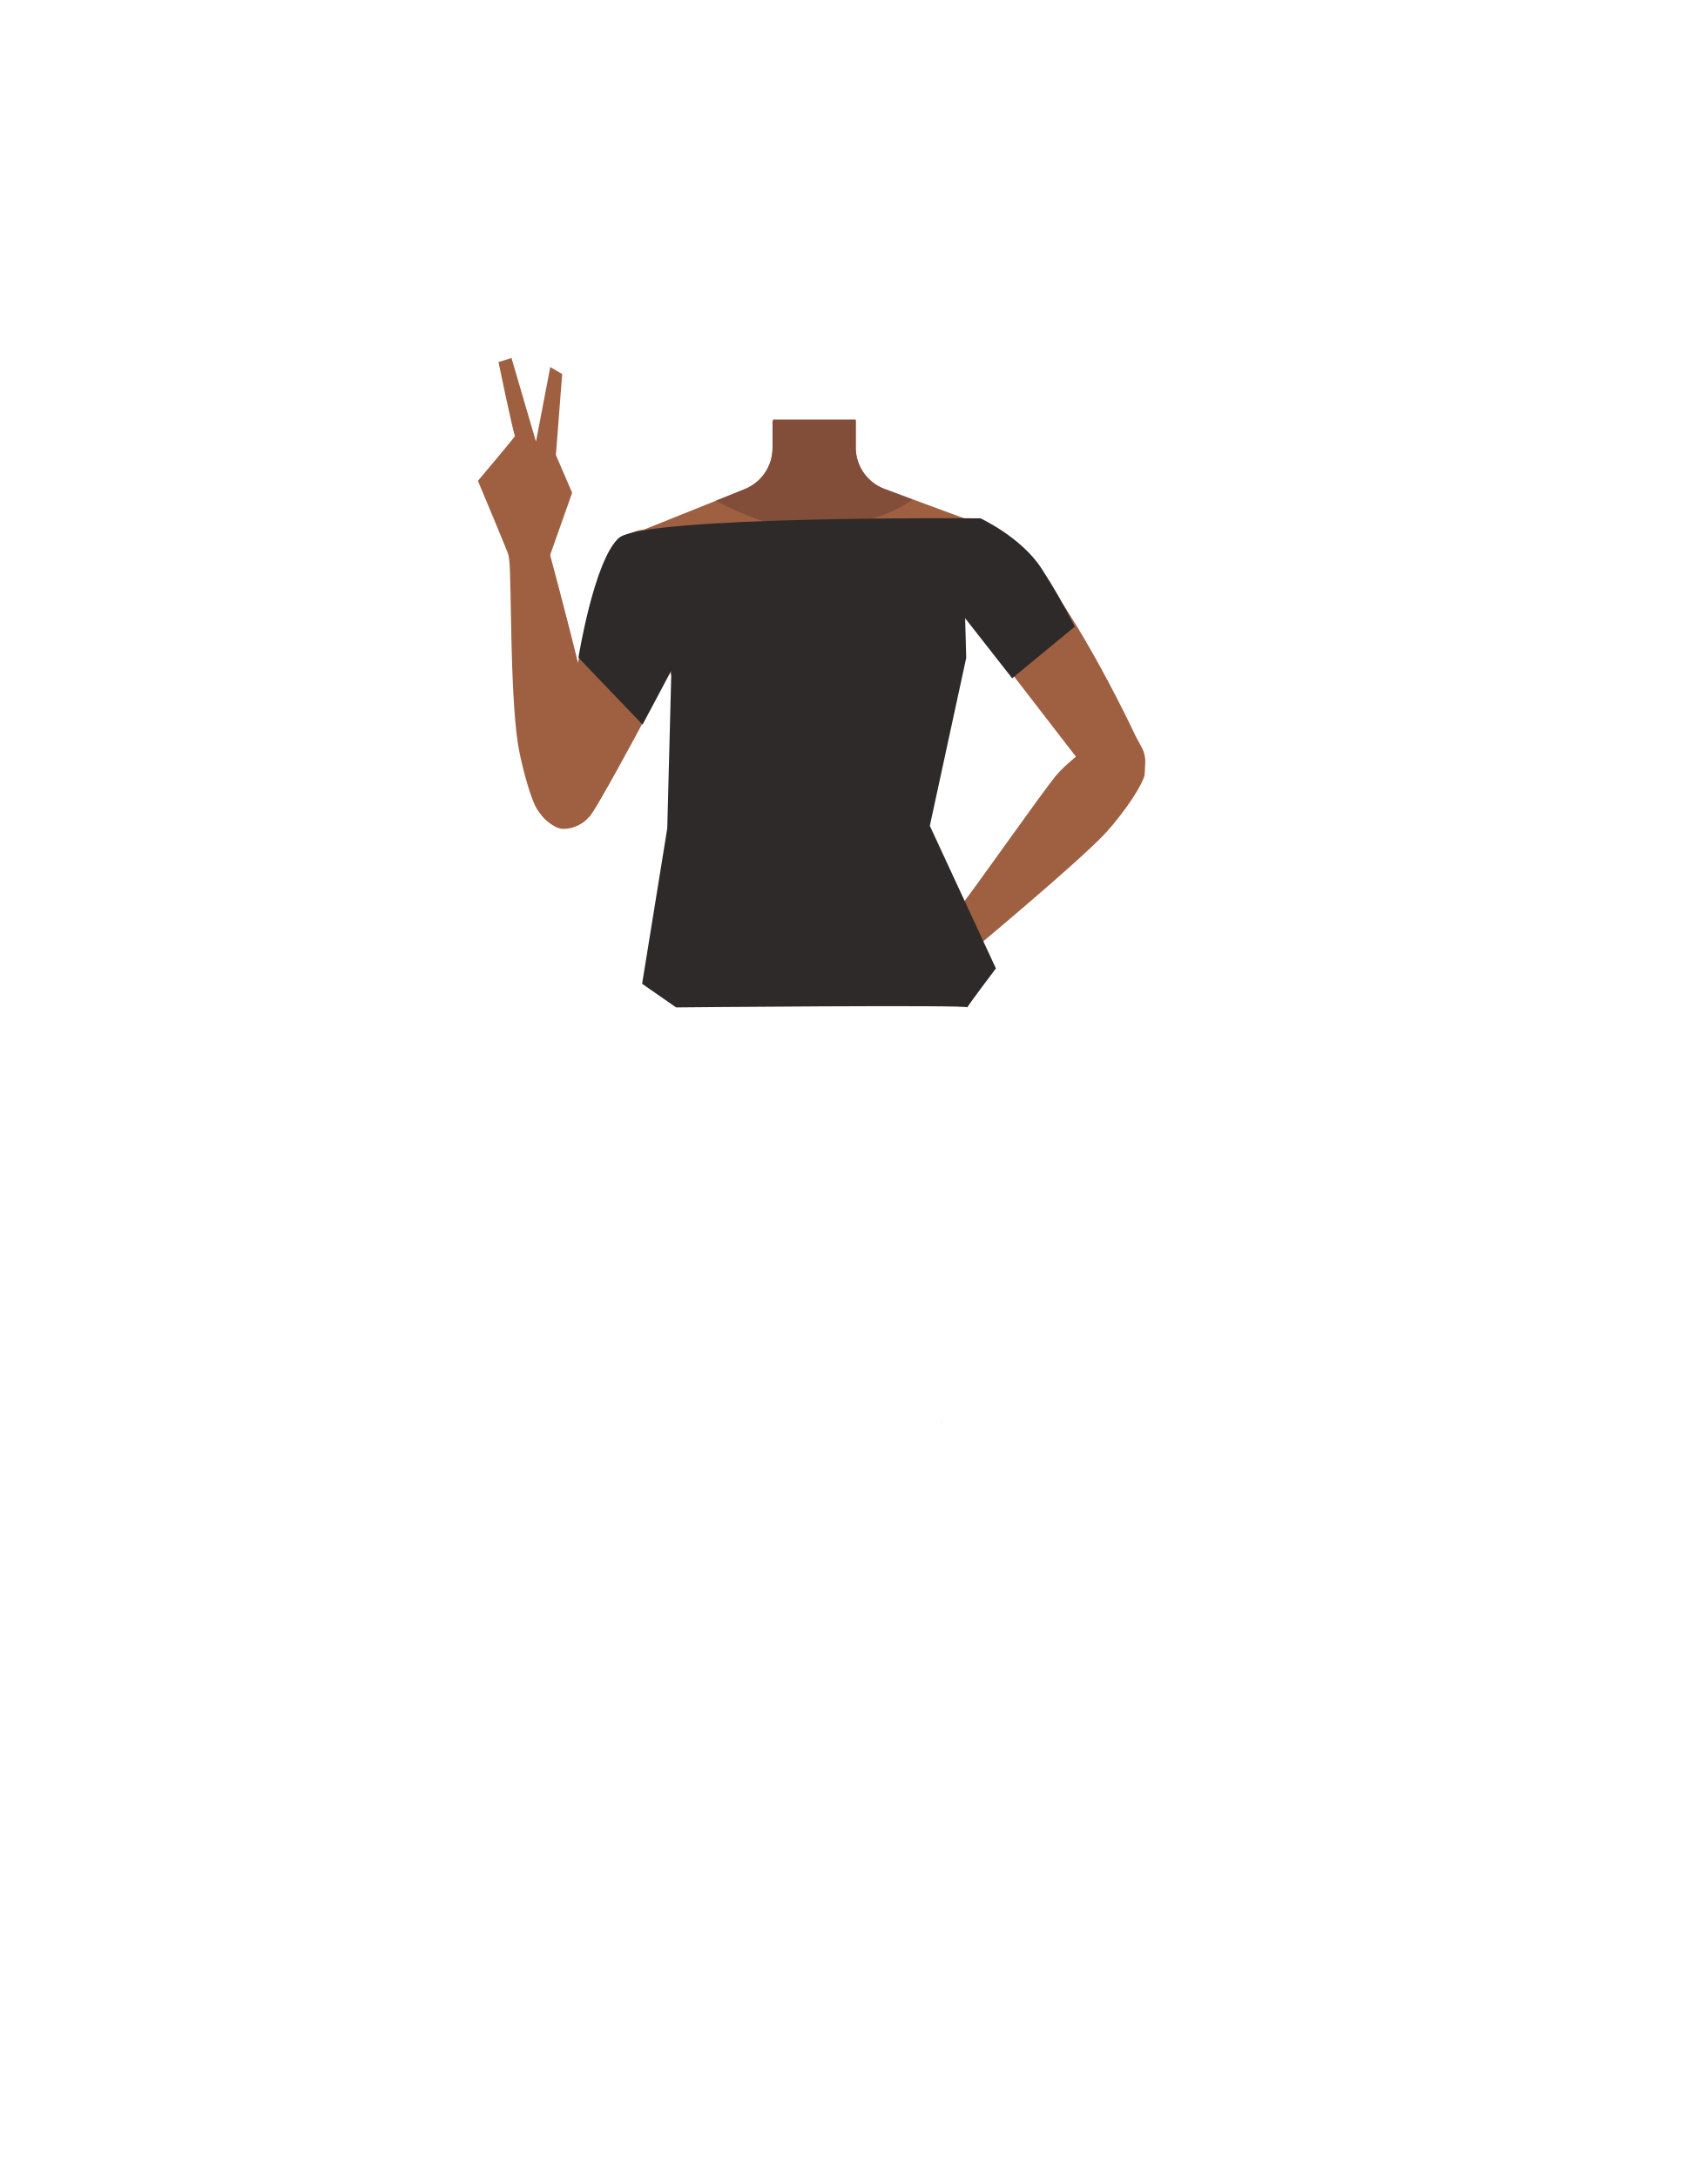
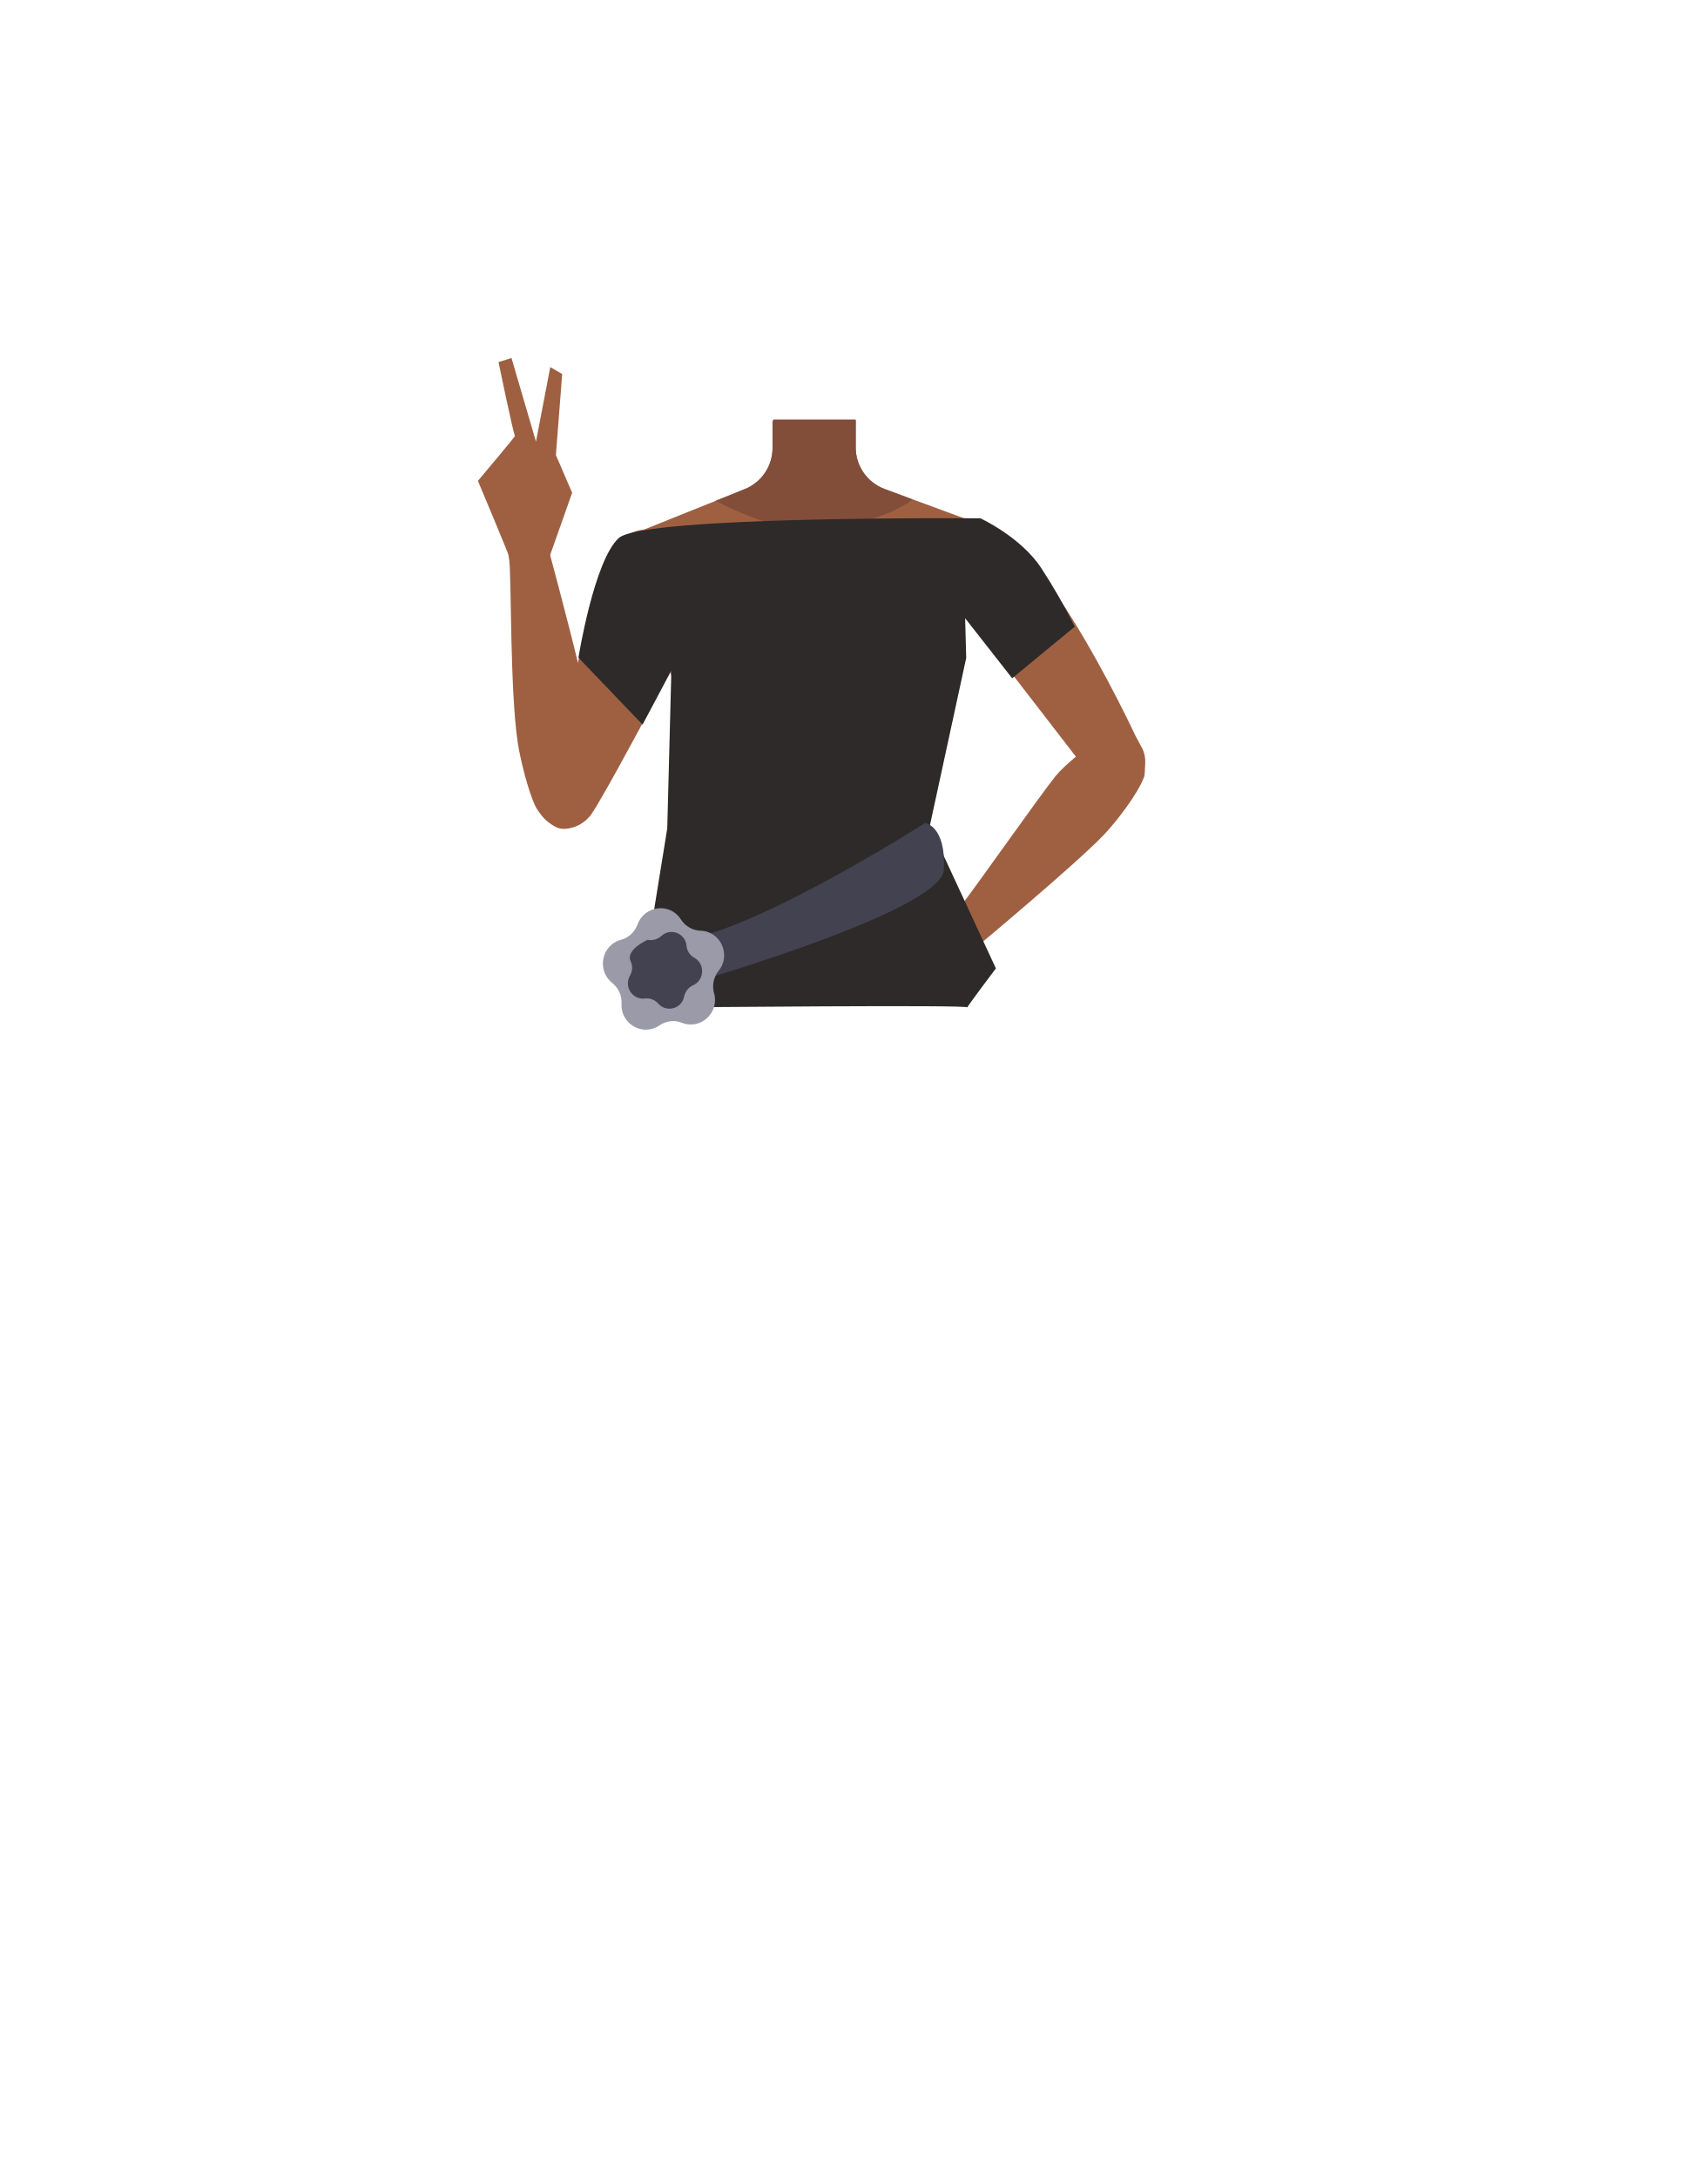
<svg xmlns="http://www.w3.org/2000/svg" version="1.1" id="Calque_1" x="0px" y="0px" viewBox="0 0 788 1005.1" style="enable-background:new 0 0 788 1005.1;" xml:space="preserve">
  <style type="text/css">
	.st0{fill:#9F6042;}
	.st1{fill:#824E3A;}
	.st2{fill:#2D2A29;}
- 	.st3{fill:none;}
+ 	.st3{fill:#424251;}
+ 	.st4{fill:#9A9AA8;}
</style>
  <g id="Calque_4">
-     <path class="st0" d="M440.4,283.9l2.2,18.2l-21.1,75.3h-92.1l-22.5-75.6l2.6-18.7l-17-36.8l37.9-15.2l13.4-5.4   c7.7-3.1,12.8-10.6,12.8-18.9v-12.8H395v12.5c0,8.5,5.3,16.1,13.3,19.1l12.9,4.8l38.5,14.2L440.4,283.9z" />
-     <path class="st1" d="M421.2,230.5c-11.1,8.7-34,13.9-49.7,13.9c-11.1,0-29.6-7-41.1-13.3l13.4-5.4c7.7-3.1,12.8-10.6,12.8-18.9   v-11.5l0.3-1.3l0.1-0.4H395v13c0,8.5,5.3,16.1,13.3,19.1L421.2,230.5z" />
+     <path class="st0" d="M440.4,283.9l2.2,18.2l-21.1,75.3h-92.1l-22.5-75.6l2.6-18.7l-17-36.8l37.9-15.2l13.4-5.4   c7.7-3.1,12.8-10.6,12.8-18.9V194H395v12.5c0,8.5,5.3,16.1,13.3,19.1l12.9,4.8l38.5,14.2L440.4,283.9z" />
+     <path class="st1" d="M421.2,230.5c-11.1,8.7-34,13.9-49.7,13.9c-11.1,0-29.6-7-41.1-13.3l13.4-5.4c7.7-3.1,12.8-10.6,12.8-18.9   v-11.5l0.3-1.3l0.1-0.4h38v13c0,8.5,5.3,16.1,13.3,19.1L421.2,230.5z" />
  </g>
  <g id="Calque_3">
-     <polygon points="230.9,515 231,515 230.9,515  " />
-     <polygon points="231,515 231.1,515 231.1,515  " />
-     <polygon points="230.9,515 231,515 230.9,515  " />
-     <polygon points="231,515 231.1,515 231.1,515  " />
    <path class="st0" d="M235.8,258.9c-0.6-2.3-15.2-37-15.2-37s17.2-20.4,17.1-20.7c-1-2.2-7.6-34.1-7.6-34.1l6-1.9l11.3,38.6   l6.6-34.4l5.5,3.2l-2.9,37.4l7.5,17.4l-10.4,29.4L235.8,258.9z" />
    <path class="st0" d="M503.6,358.2l2.9,2.9c4.8,5,12.7,5.2,17.8,0.5l0,0c4.6-4.4,5.7-11.3,2.6-16.9l-2.7-5c0,0-52.4-112.8-77.2-95.3   l0,0c-9,6.4-15,20.3-8.5,29.5L503.6,358.2z" />
    <path class="st0" d="M303.6,320.3l-28.4,51.8l-2.3,3.5c-3.9,6.1-11.9,8.1-18.2,4.7l0,0c-5.8-3.1-8.6-9.8-6.8-16.1l1.6-5.6   c0,0,14.5-40.5,17.7-54.5c3.9-17.1,9.6-69.6,39.4-58.1l0,0c10.9,4.2,20.4,16.6,15.8,27.3L303.6,320.3z" />
    <path class="st0" d="M522.4,341.5L522.4,341.5c4.4,3.8,6.6,9.5,6,15.1c0,0.6-0.1,1.1-0.2,1.7c-2.9,8.1-13.3,21.4-18.9,27.2   c-13.1,13.6-57.2,50.4-57.2,50.4l0,0c-3.5,2-8.1,0.5-10.6-3.5l-0.6-0.9c-2.3-3.7-2.1-8.4,0.6-11.1c0.5-0.5,0.9-1,1.2-1.3   c5.4-6.5,37.3-52,44.5-60.9c4.2-5.2,14.6-13.6,20.3-16.7C510.7,339.6,518.7,338.3,522.4,341.5z" />
    <path class="st0" d="M259.8,382.5L259.8,382.5c5.8,0.1,11.1-3.2,13.8-8.3c0.3-0.5,0.6-1,0.8-1.5c2-9,0.6-27.8-0.9-36.8   c-1.1-6.3-3.4-16.5-6.1-27.6c-6.3-25.8-14.7-56.8-14.7-56.8l0,0c-1.9-4.3-6.7-6.4-11.1-4.9l-1,0.4c-4.1,1.4-6.5,5.6-5.8,9.8   c0.1,0.8,0.2,1.5,0.3,2c1,9.5,0.3,60.1,3.9,84c1.1,7.4,4.8,22.2,8,29C248.7,375.5,254.8,382.4,259.8,382.5z" />
    <path class="st0" d="M277.5,345.4c-1-10.1-4.9-29.5-10.8-39.2l0.8-2.6l28.9,30.5c0,0-22.2,41.6-24.7,43.1   C271.7,377.1,279,361.2,277.5,345.4z" />
-     <path class="st2" d="M267,303.5c0,0,7.2-44.8,18.6-55.2s167-9.1,167-9.1s18.6,8.6,28,22.9c5.7,8.7,10.9,17.8,15.5,27.1L467.2,313   l-21.7-27.7l0.5,18.3l-16.8,77.5l30.5,65.8c0,0-14.6,19.3-13.1,18s-134.5,0-134.5,0l-15.7-10.9l11.6-71.7l1.9-72.9l-13.3,25   L267,303.5z" />
+     <path class="st2" d="M267,303.5c0,0,7.2-44.8,18.6-55.2s167-9.1,167-9.1s18.6,8.6,28,22.9c5.7,8.7,10.9,17.8,15.5,27.1L467.2,313   l-21.7-27.7l0.5,18.3l-16.8,77.5l30.5,65.8c0,0-14.6,19.3-13.1,18s-134.5,0-134.5,0L296.4,454l11.6-71.7l1.9-72.9l-13.3,25   L267,303.5z" />
    <polyline class="st0" points="455.6,407.4 453.5,412.2 457,420 460.9,427.5 463.9,423 469.8,417.4  " />
-     <polygon points="434.6,656.4 434.8,656.4 434.6,656.3  " />
-     <polygon points="434.8,656.4 434.8,656.4 434.8,656.3  " />
-     <polygon points="434.6,656.4 434.8,656.4 434.6,656.3  " />
-     <polygon points="434.8,656.4 434.8,656.4 434.8,656.3  " />
-     <path class="st3" d="M628.3,572.5c15.5,5,22.3,9.3,26,15.9c3,5.4,5.8,17.8,6,24c0.5,14.5-7.5,51-21.1,63.1   c-13.9,12.4-81.6,12.4-95.5,0c-13.6-12.2-21.6-48.6-21.1-63.1c0.2-6.2,3-18.6,6-24c3.7-6.7,10.5-10.9,26-15.9   c17.8-5.8,35.9-4.8,35.9-4.8S610.5,566.7,628.3,572.5z" />
+   </g>
+   <g>
+     <path class="st3" d="M427,379.8c0,0-89.8,57.4-120,54.5c-30.3-2.8-10,10.6-10,10.6l8.9,12.7c0,0,128.8-36,129.8-56.3   S427,379.8,427,379.8z" />
+     <g>
+       <path class="st4" d="M314.8,472L314.8,472c-3.4-1.4-7.3-0.9-10.4,1.2l0,0c-7.7,5.3-18-0.7-17.5-10v0c0.2-3.7-1.4-7.3-4.3-9.6h0    c-7.3-5.8-4.9-17.5,4-19.9l0,0c3.6-0.9,6.4-3.6,7.7-7.1v0c3.2-8.8,15-10.2,20-2.3l0,0c2,3.1,5.4,5.1,9.1,5.2h0    c9.3,0.3,14.2,11.3,8.3,18.5l0,0c-2.3,2.9-3.1,6.8-2.1,10.3l0,0C332.2,467.3,323.4,475.4,314.8,472z" />
+       <path class="st3" d="M303.8,463.1L303.8,463.1c-1.5-1.7-3.8-2.6-6.1-2.3l0,0c-5.8,0.7-9.8-5.5-6.9-10.6l0,0c1.2-2,1.3-4.5,0.3-6.6    l0,0c-2.5-5.3,7.8-9.9,7.8-9.9c2.2,0.5,4.6-0.2,6.3-1.7l0,0c4.2-4,11.2-1.4,11.7,4.5v0c0.2,2.3,1.6,4.4,3.6,5.5h0    c5.1,2.8,4.7,10.3-0.6,12.7l0,0c-2.1,0.9-3.6,2.9-4.1,5.1v0C314.8,465.5,307.6,467.5,303.8,463.1z" />
+     </g>
  </g>
</svg>
